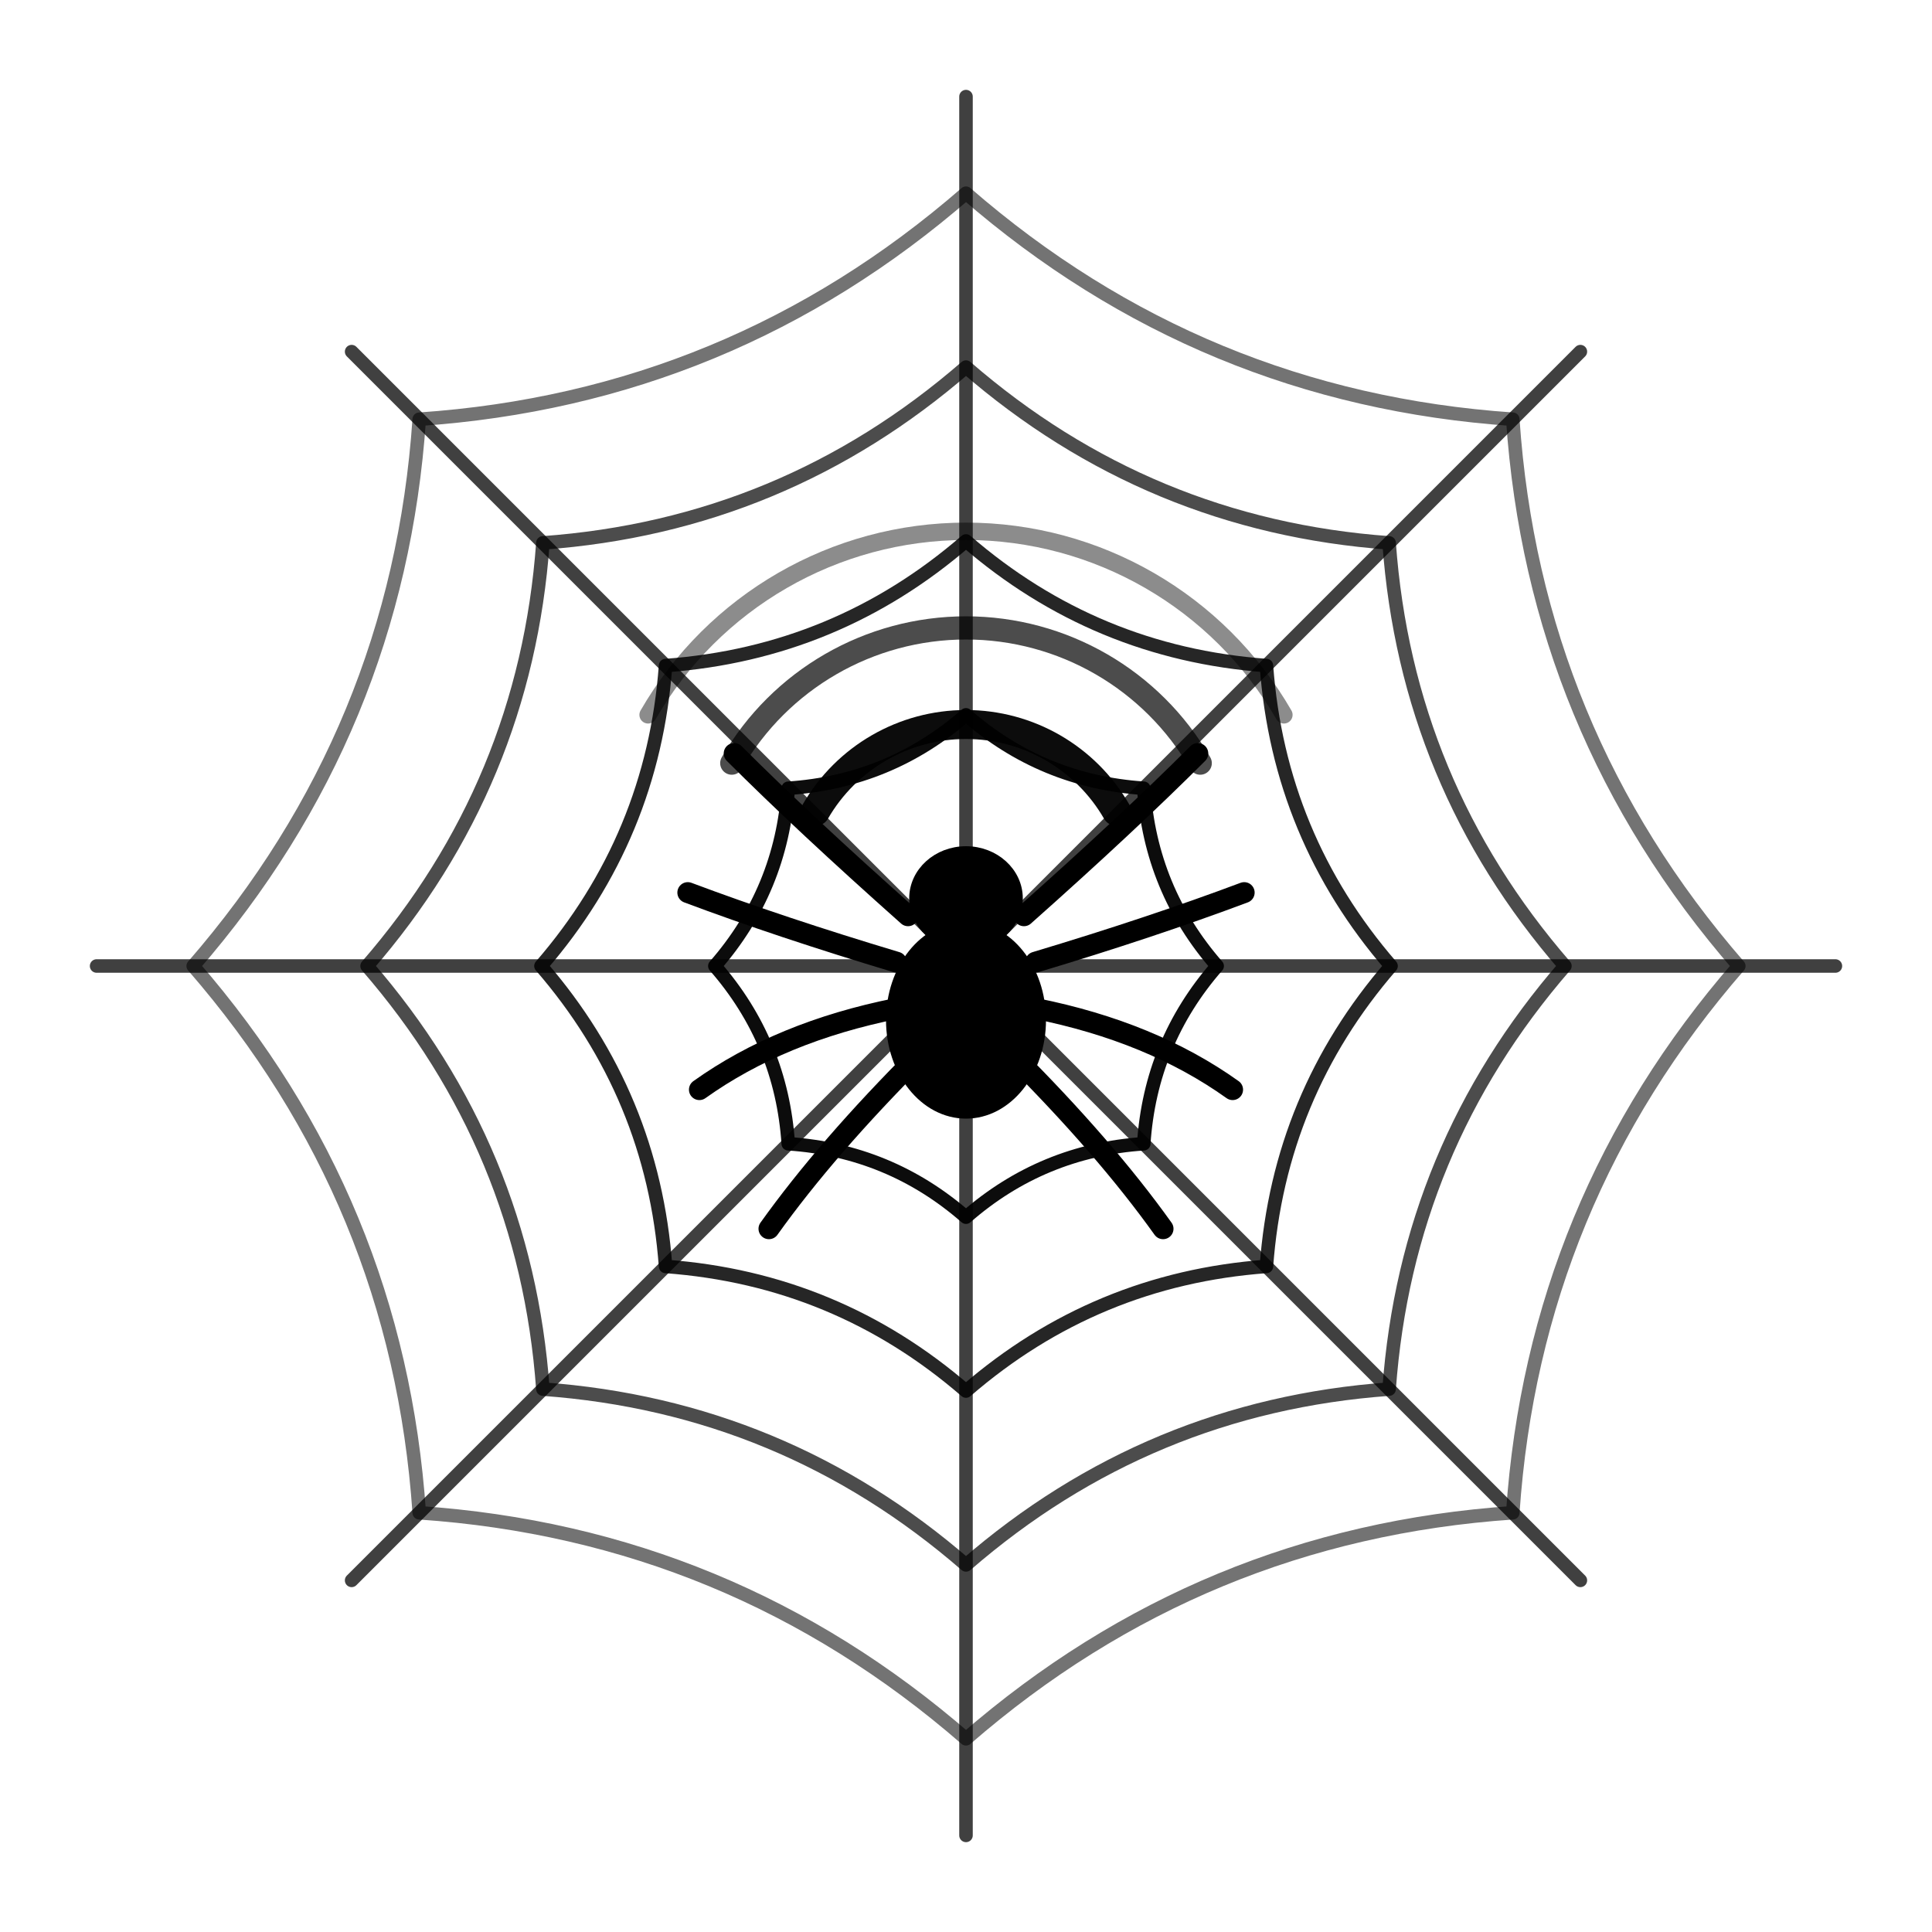
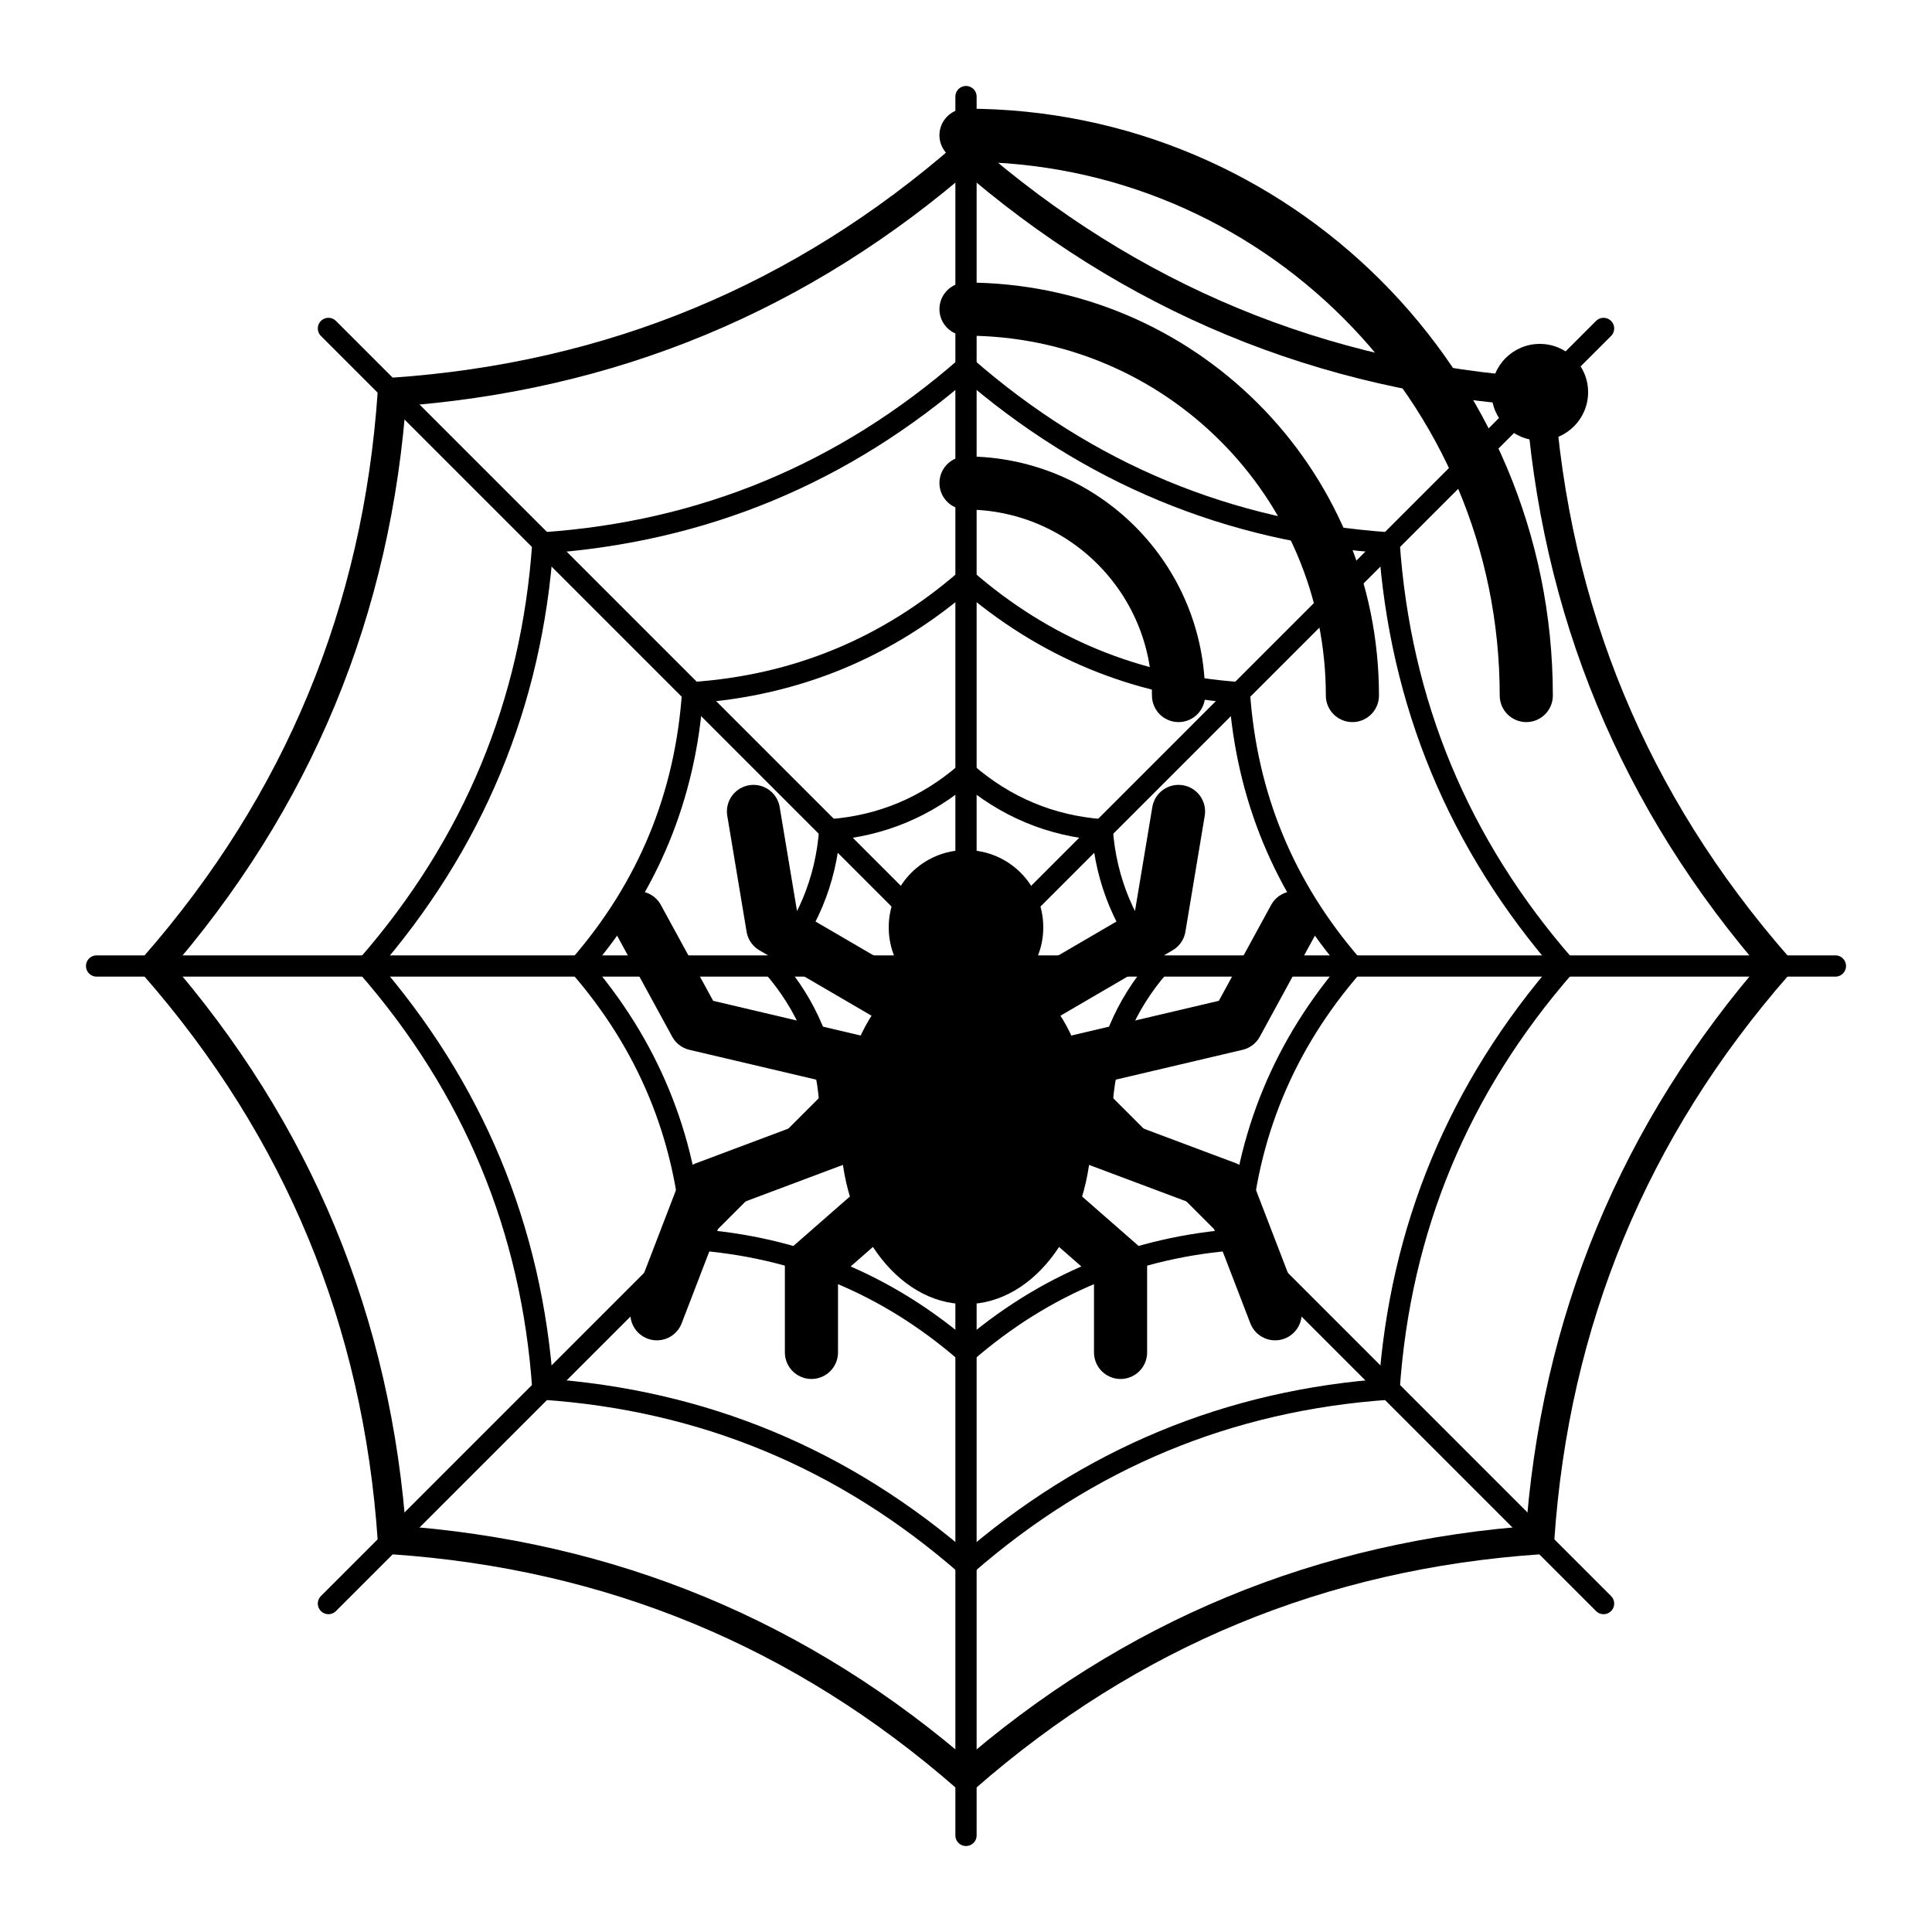
<svg xmlns="http://www.w3.org/2000/svg" viewBox="0 0 200 200" width="200" height="200" role="img" aria-label="Spider Sense">
-   <g fill="none" stroke="currentColor" stroke-width="1.4" stroke-linecap="round" stroke-linejoin="round">
-     <g opacity="0.75">
-       <path d="M 100.0 100.0 L 100.0 10.0" />
-       <path d="M 100.0 100.0 L 163.6 36.4" />
-       <path d="M 100.0 100.0 L 190.0 100.0" />
-       <path d="M 100.0 100.0 L 163.6 163.6" />
-       <path d="M 100.0 100.0 L 100.0 190.0" />
-       <path d="M 100.0 100.0 L 36.4 163.6" />
-       <path d="M 100.0 100.0 L 10.0 100.0" />
-       <path d="M 100.0 100.0 L 36.4 36.4" />
-     </g>
-     <path opacity="0.95" d="M 100.0 74.0 Q 107.9 80.9 118.4 81.6 Q 119.1 92.1 126.0 100.0 Q 119.1 107.9 118.4 118.4 Q 107.9 119.1 100.0 126.0 Q 92.1 119.1 81.6 118.4 Q 80.9 107.9 74.0 100.0 Q 80.9 92.1 81.6 81.6 Q 92.1 80.9 100.0 74.0 Z" />
-     <path opacity="0.85" d="M 100.0 56.0 Q 113.4 67.6 131.1 68.9 Q 132.4 86.6 144.0 100.0 Q 132.4 113.4 131.1 131.1 Q 113.4 132.4 100.0 144.0 Q 86.6 132.4 68.9 131.1 Q 67.6 113.4 56.0 100.0 Q 67.6 86.6 68.9 68.9 Q 86.6 67.6 100.0 56.0 Z" />
-     <path opacity="0.7" d="M 100.0 38.0 Q 118.9 54.4 143.8 56.2 Q 145.6 81.1 162.0 100.0 Q 145.6 118.9 143.8 143.8 Q 118.9 145.6 100.0 162.0 Q 81.1 145.6 56.2 143.8 Q 54.4 118.9 38.0 100.0 Q 54.4 81.1 56.2 56.2 Q 81.1 54.4 100.0 38.0 Z" />
-     <path opacity="0.55" d="M 100.0 20.0 Q 124.4 41.2 156.6 43.4 Q 158.8 75.6 180.0 100.0 Q 158.8 124.4 156.6 156.6 Q 124.4 158.8 100.0 180.0 Q 75.6 158.8 43.4 156.6 Q 41.2 124.4 20.0 100.0 Q 41.2 75.6 43.4 43.4 Q 75.6 41.2 100.0 20.0 Z" />
+   <g fill="none" stroke="currentColor" stroke-width="2.2" stroke-linecap="round" stroke-linejoin="round">
+     <path d="M100 10V190 M10 100H190 M34 34L166 166 M166 34L34 166" />
+     <path d="M100 80 Q106.1 85.3 114.1 85.9 Q114.7 93.9 120 100 Q114.7 106.1 114.1 114.1 Q106.1 114.7 100 120 Q93.9 114.7 85.9 114.1 Q85.3 106.1 80 100 Q85.3 93.9 85.9 85.9 Q93.9 85.3 100 80Z" />
+     <path d="M100 60 Q112.2 70.6 128.3 71.7 Q129.4 87.8 140 100 Q129.4 112.2 128.3 128.3 Q112.2 129.4 100 140 Q87.8 129.4 71.7 128.3 Q70.6 112.2 60 100 Q70.6 87.8 71.7 71.7 Q87.8 70.6 100 60Z" />
+     <path d="M100 38 Q118.9 54.5 143.8 56.2 Q145.5 81.1 162 100 Q145.5 118.9 143.8 143.8 Q118.9 145.5 100 162 Q81.1 145.5 56.2 143.8 Q54.5 118.9 38 100 Q54.5 81.1 56.2 56.2 Q81.1 54.5 100 38Z" />
+     <path d="M100 16 Q125.5 38.3 159.4 40.6 Q161.7 74.5 184 100 Q161.7 125.5 159.4 159.4 Q125.5 161.7 100 184 Q74.5 161.7 40.6 159.4 Q38.3 125.5 16 100 Q38.3 74.5 40.6 40.6 Q74.5 38.3 100 16Z" stroke-width="3" />
  </g>
-   <g stroke="currentColor" fill="currentColor" transform="translate(100 102) scale(1.2) translate(-100 -102)">
-     <g fill="none" stroke-width="1.8" stroke-linecap="round">
-       <path d="M 105 96 Q 114 88 120 82" />
-       <path d="M 106 100 Q 116 97 124 94" />
-       <path d="M 106 104 Q 116 106 123 111" />
-       <path d="M 104 108 Q 112 116 117 123" />
-       <path d="M 95 96 Q 86 88 80 82" />
-       <path d="M 94 100 Q 84 97 76 94" />
-       <path d="M 94 104 Q 84 106 77 111" />
-       <path d="M 96 108 Q 88 116 83 123" />
-     </g>
-     <ellipse cx="100" cy="105" rx="6.4" ry="8" />
-     <ellipse cx="100" cy="94.5" rx="4.4" ry="4" />
+   <g fill="none" stroke="currentColor" stroke-width="5.5" stroke-linecap="round" stroke-linejoin="round">
+     <path d="M92 103L80 96L78 84 M89 110L72 106L66 95 M89 117L73 123L68 136 M92 124L84 131L84 140" />
+     <path d="M108 103L120 96L122 84 M111 110L128 106L134 95 M111 117L127 123L132 136 M108 124L116 131L116 140" />
  </g>
-   <g class="sense-arcs" fill="none" stroke="currentColor" stroke-linecap="round">
-     <path d="M 84.412 84 A 18 18 0 0 1 115.588 84" stroke-width="3" opacity="0.95" />
-     <path d="M 75.752 79 A 28 28 0 0 1 124.248 79" stroke-width="2.4" opacity="0.7" />
-     <path d="M 67.091 74 A 38 38 0 0 1 132.909 74" stroke-width="1.8" opacity="0.45" />
+   <g fill="currentColor">
+     <circle cx="100" cy="96" r="8" />
+     <ellipse cx="100" cy="117" rx="13" ry="18" />
  </g>
+   <g class="sense-arcs" fill="none" stroke="currentColor" stroke-width="5.5" stroke-linecap="round">
+     <path d="M100 50A22 22 0 0 1 122 72" />
+     <path d="M100 32A40 40 0 0 1 140 72" />
+     <path d="M100 14A58 58 0 0 1 158 72" />
+   </g>
+   <circle class="anomaly" cx="159.4" cy="40.6" r="5" fill="currentColor" />
</svg>
